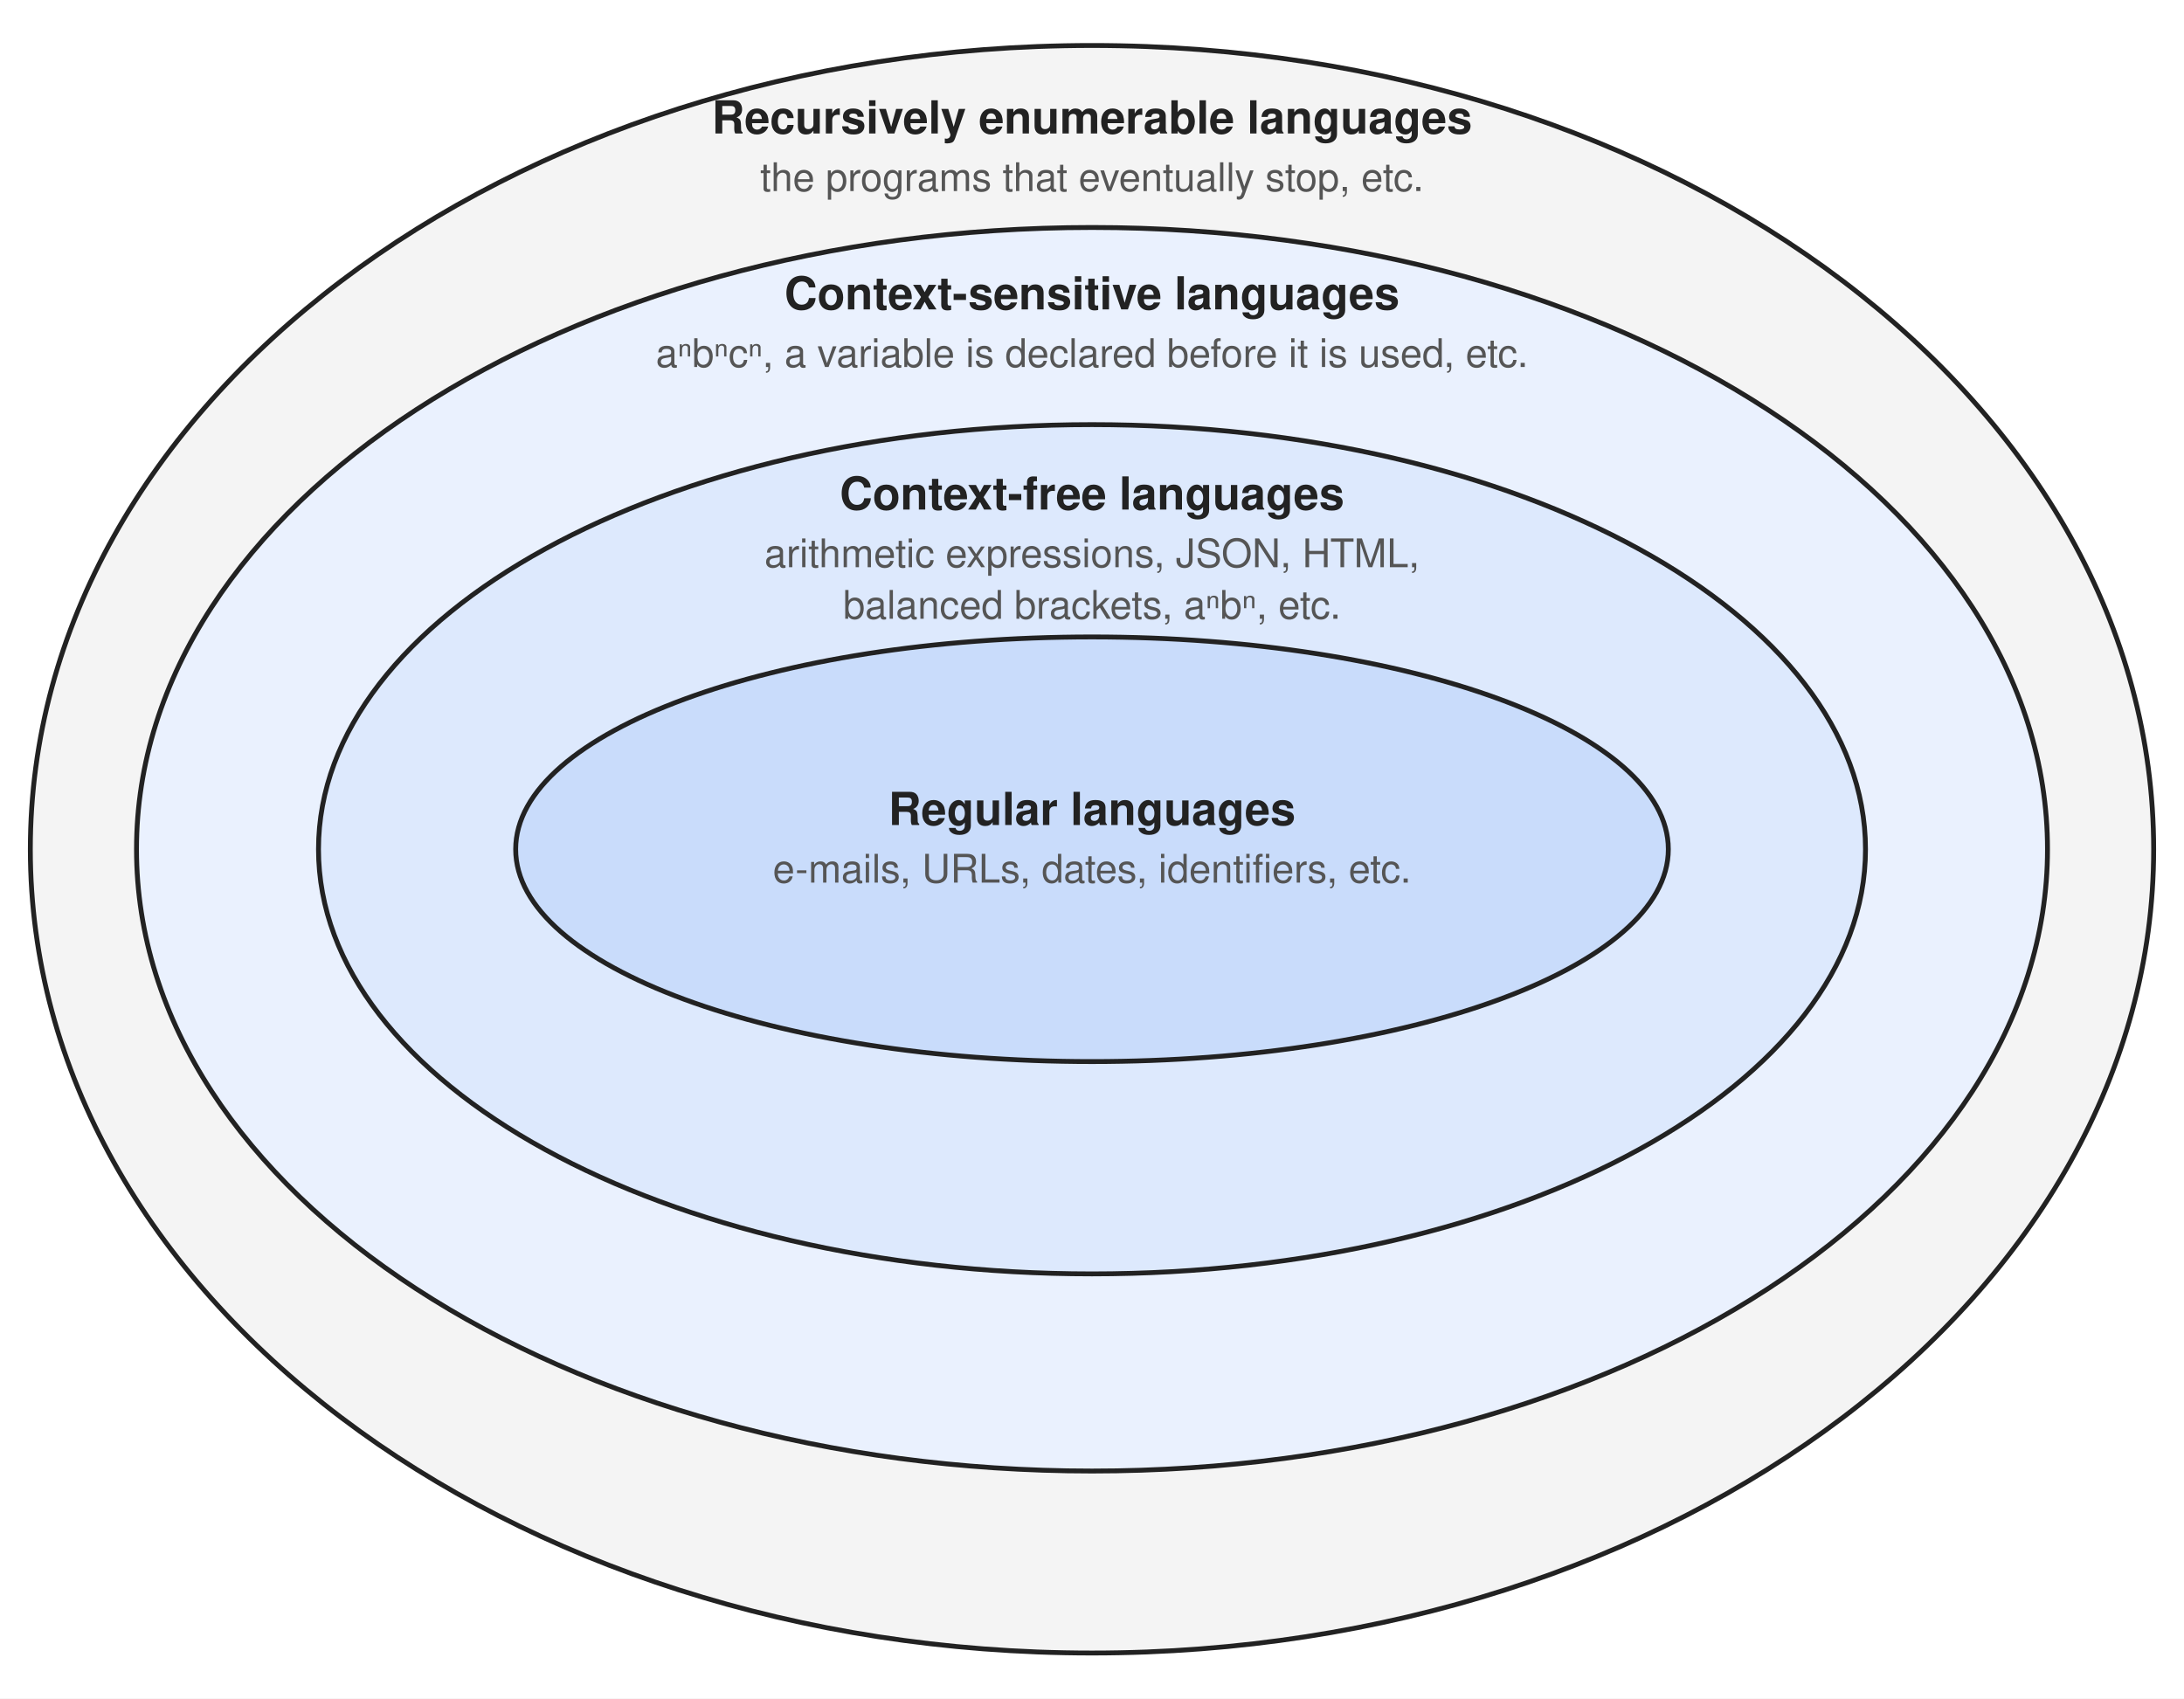
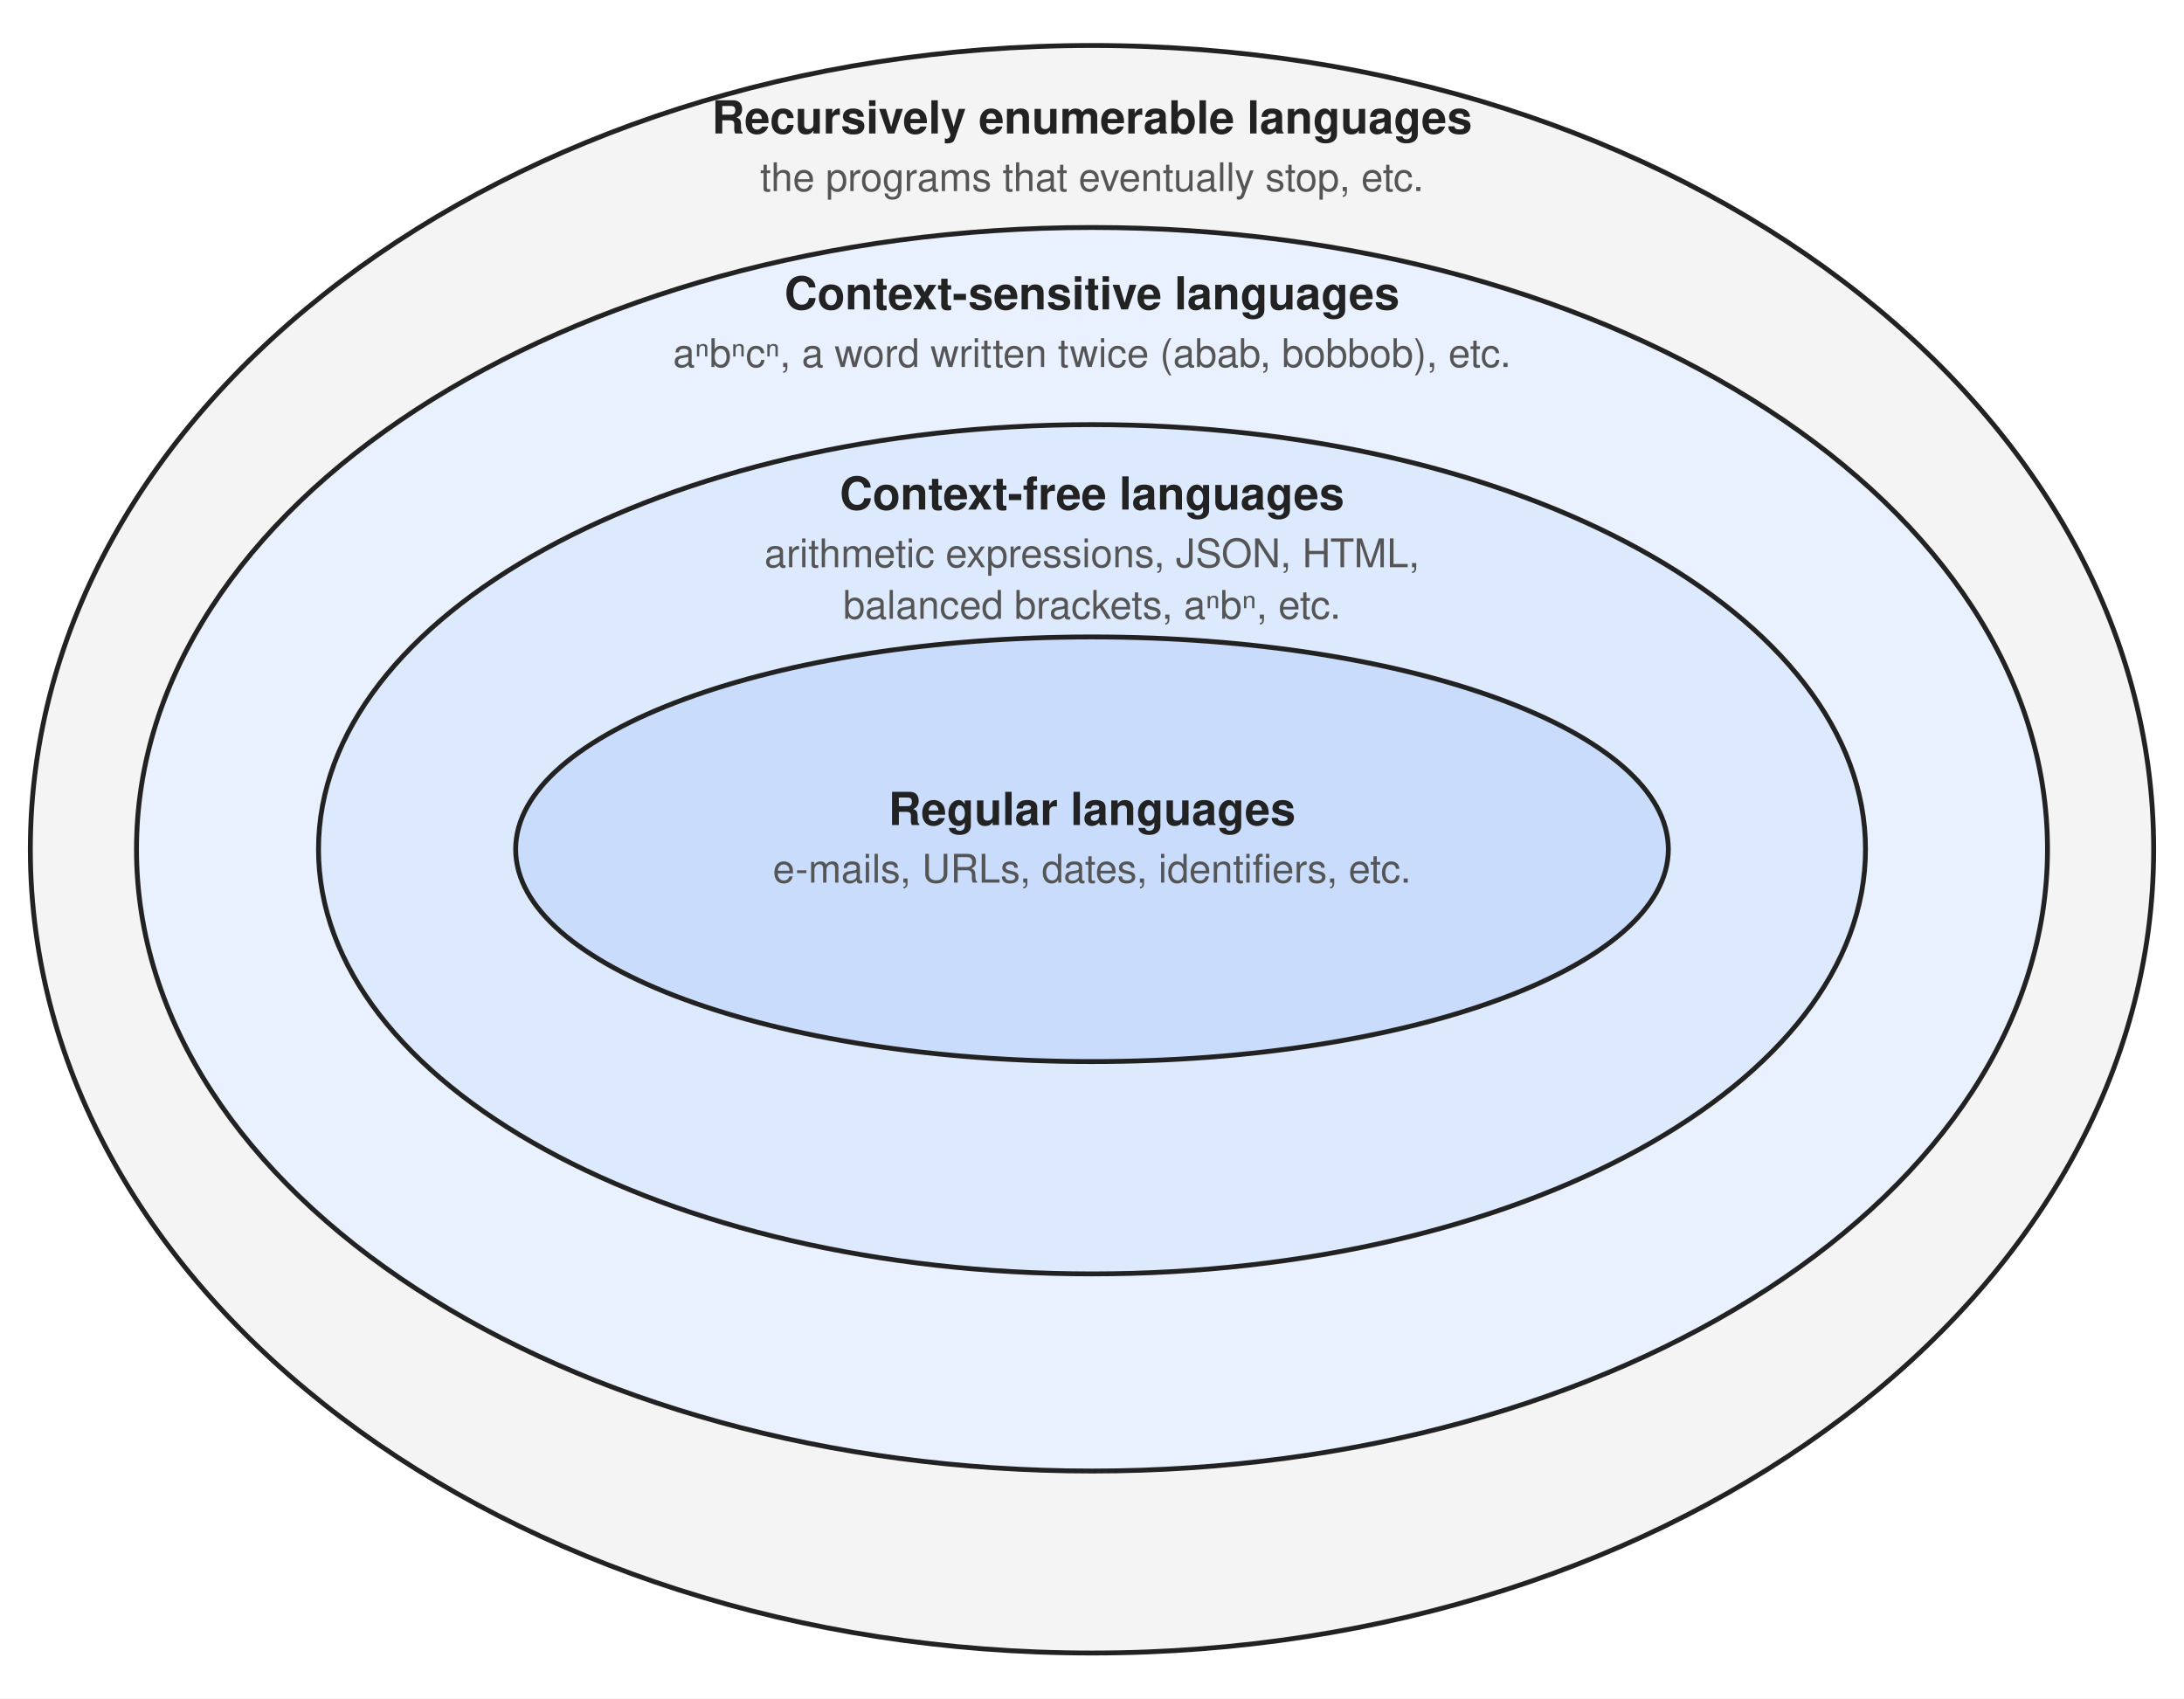
<svg xmlns="http://www.w3.org/2000/svg" width="720" height="560" viewBox="0 0 720 560">
  <rect width="720" height="560" fill="white" />
  <defs>
    <marker id="ar" markerWidth="10" markerHeight="8" refX="9" refY="4" orient="auto">
      <path d="M0,0 L10,4 L0,8 z" fill="#222222" />
    </marker>
    <marker id="arg" markerWidth="10" markerHeight="8" refX="9" refY="4" orient="auto">
      <path d="M0,0 L10,4 L0,8 z" fill="#888888" />
    </marker>
  </defs>
  <ellipse cx="360" cy="280" rx="350" ry="265" fill="#f4f4f4" stroke="#222222" stroke-width="1.6" />
  <ellipse cx="360" cy="280" rx="315" ry="205" fill="#eaf1fe" stroke="#222222" stroke-width="1.6" />
  <ellipse cx="360" cy="280" rx="255" ry="140" fill="#dde9fd" stroke="#222222" stroke-width="1.6" />
  <ellipse cx="360" cy="280" rx="190" ry="70" fill="#c9dcfb" stroke="#222222" stroke-width="1.6" />
  <text x="360" y="44" font-size="15" text-anchor="middle" fill="#222222" font-weight="bold" font-style="normal" font-family="Helvetica, Arial, sans-serif">Recursively enumerable languages</text>
  <text x="360" y="63" font-size="13" text-anchor="middle" fill="#555555" font-weight="normal" font-style="normal" font-family="Helvetica, Arial, sans-serif">the programs that eventually stop, etc.</text>
  <text x="360" y="102" font-size="15" text-anchor="middle" fill="#222222" font-weight="bold" font-style="normal" font-family="Helvetica, Arial, sans-serif">Context-sensitive languages</text>
-   <text x="360" y="121" font-size="13" text-anchor="middle" fill="#555555" font-weight="normal" font-style="normal" font-family="Helvetica, Arial, sans-serif">aⁿbⁿcⁿ, a variable is declared before it is used, etc.</text>
+   <text x="360" y="121" font-size="13" text-anchor="middle" fill="#555555" font-weight="normal" font-style="normal" font-family="Helvetica, Arial, sans-serif">aⁿbⁿcⁿ, a word written twice (abab, bobbob), etc.</text>
  <text x="360" y="168" font-size="15" text-anchor="middle" fill="#222222" font-weight="bold" font-style="normal" font-family="Helvetica, Arial, sans-serif">Context-free languages</text>
  <text x="360" y="187" font-size="13" text-anchor="middle" fill="#555555" font-weight="normal" font-style="normal" font-family="Helvetica, Arial, sans-serif">arithmetic expressions, JSON, HTML,</text>
  <text x="360" y="204" font-size="13" text-anchor="middle" fill="#555555" font-weight="normal" font-style="normal" font-family="Helvetica, Arial, sans-serif">balanced brackets, aⁿbⁿ, etc.</text>
  <text x="360" y="272" font-size="15" text-anchor="middle" fill="#222222" font-weight="bold" font-style="normal" font-family="Helvetica, Arial, sans-serif">Regular languages</text>
  <text x="360" y="291" font-size="13" text-anchor="middle" fill="#555555" font-weight="normal" font-style="normal" font-family="Helvetica, Arial, sans-serif">e-mails, URLs, dates, identifiers, etc.</text>
</svg>
